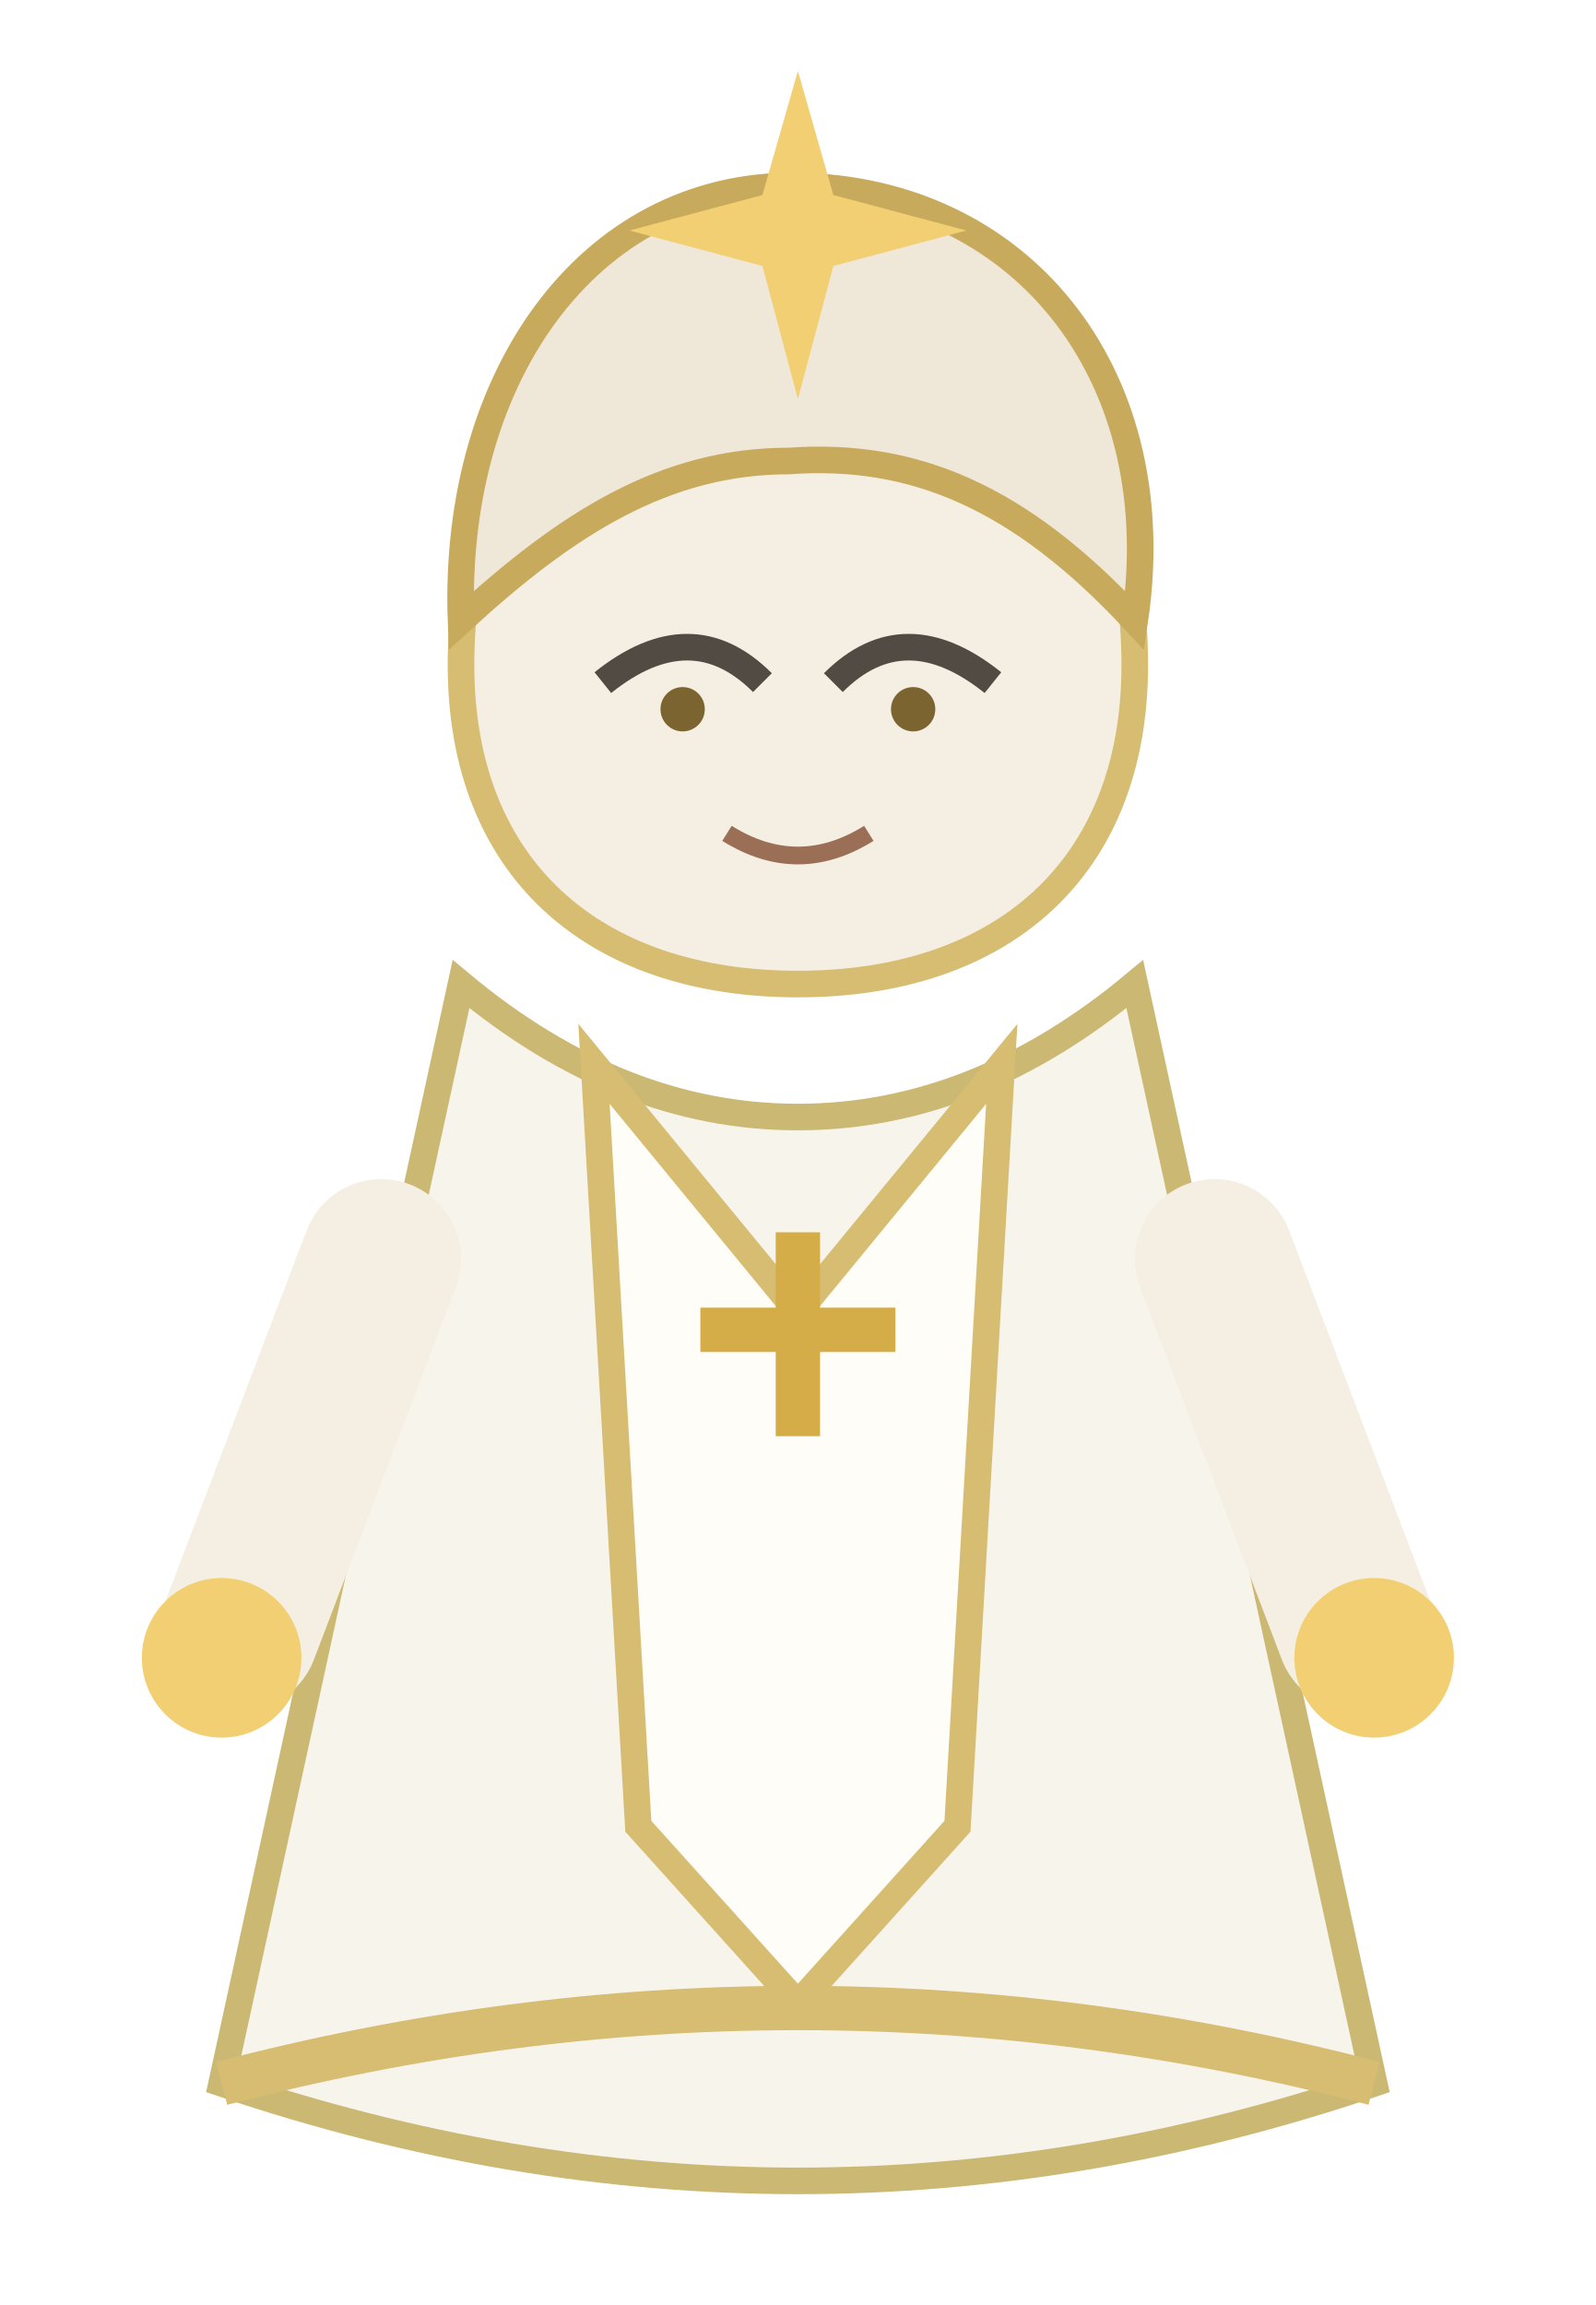
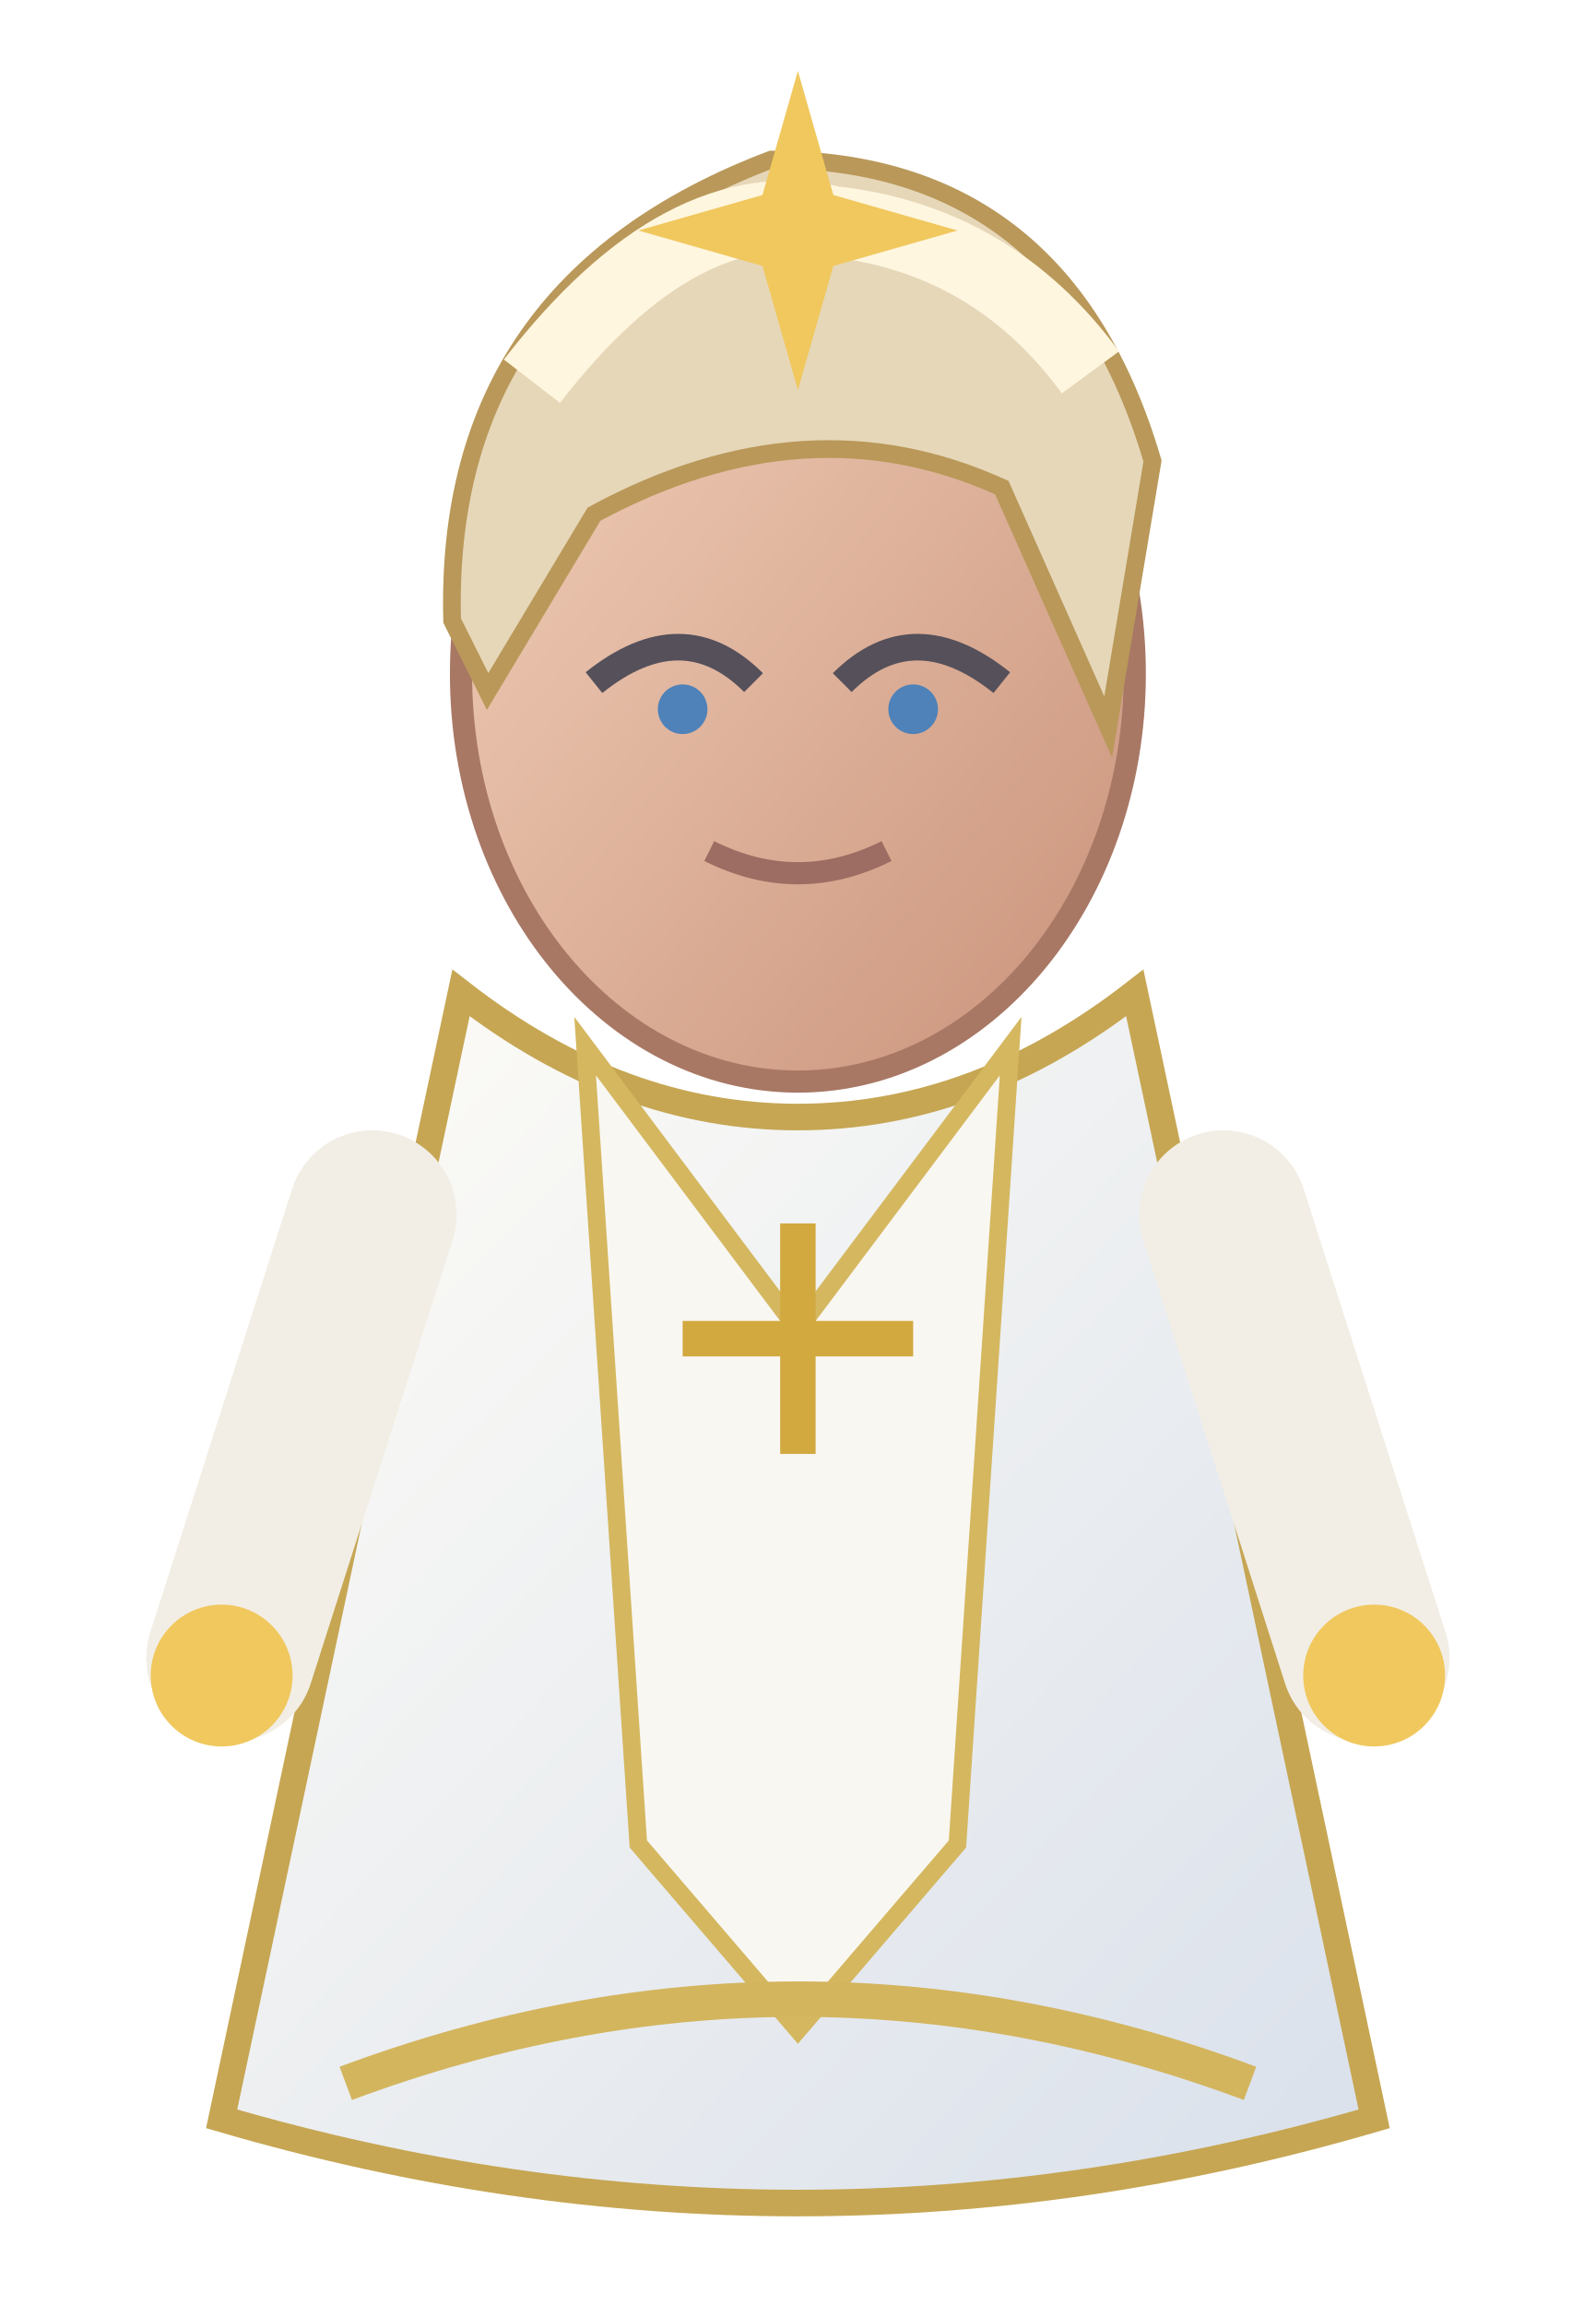
<svg xmlns="http://www.w3.org/2000/svg" width="180" height="260" viewBox="0 0 180 260">
+   <defs>
+     <linearGradient id="skin" x1="0" y1="0" x2="1" y2="1">
+       <stop offset="0" stop-color="#f3d2bc" />
+       <stop offset="1" stop-color="#c99179" />
+     </linearGradient>
+     <linearGradient id="coat" x1="0" y1="0" x2="0.9" y2="1">
+       <stop offset="0" stop-color="#252833" />
+       <stop offset="1" stop-color="#0c0d12" />
+     </linearGradient>
+     <linearGradient id="white" x1="0" y1="0" x2="1" y2="1">
+       <stop offset="0" stop-color="#fffdf7" />
+       <stop offset="1" stop-color="#d9e0eb" />
+     </linearGradient>
+     <linearGradient id="purple" x1="0" y1="0" x2="1" y2="1">
+       <stop offset="0" stop-color="#332044" />
+       <stop offset="1" stop-color="#100d19" />
+     </linearGradient>
+     <linearGradient id="red" x1="0" y1="0" x2="1" y2="1">
+       <stop offset="0" stop-color="#3a1b24" />
+       <stop offset="1" stop-color="#111116" />
+     </linearGradient>
+   </defs>
  <rect width="180" height="260" fill="none" />
-   <path d="M90 34 C66 34 52 51 52 75 C52 98 67 111 90 111 C113 111 128 98 128 75 C128 51 114 34 90 34Z" fill="#f4efe2" stroke="#d7bd72" stroke-width="3" />
-   <path d="M52 70 C51 42 67 20 91 21 C116 22 132 43 128 70 C115 56 103 51 89 52 C75 52 64 59 52 70Z" fill="#efe7d7" stroke="#c8aa5c" stroke-width="3" />
-   <path d="M68 77 Q78 69 86 77 M94 77 Q102 69 112 77" fill="none" stroke="#514b43" stroke-width="3" />
-   <circle cx="77" cy="80" r="2.5" fill="#7c6430" />
-   <circle cx="103" cy="80" r="2.5" fill="#7c6430" />
-   <path d="M82 94 Q90 99 98 94" fill="none" stroke="#9a6f55" stroke-width="2" />
-   <path d="M90 8 L94 22 L109 26 L94 30 L90 45 L86 30 L71 26 L86 22Z" fill="#f2cf72" />
-   <path d="M52 111 L25 235 Q90 257 155 235 L128 111 Q110 126 90 126 Q70 126 52 111Z" fill="#f7f4ec" stroke="#cbb873" stroke-width="3" />
-   <path d="M25 235 Q90 218 155 235" fill="none" stroke="#d7bd72" stroke-width="5" />
-   <path d="M67 120 L90 148 L113 120 L108 206 L90 226 L72 206Z" fill="#fffdf7" stroke="#d7bd72" stroke-width="3" />
-   <path d="M79 150 H101 M90 139 V162" stroke="#d4ad48" stroke-width="5" />
-   <path d="M43 142 L27 184 M137 142 L153 184" stroke="#f4efe2" stroke-width="18" stroke-linecap="round" />
-   <circle cx="25" cy="187" r="9" fill="#f2cf72" />
-   <circle cx="155" cy="187" r="9" fill="#f2cf72" />
+   <ellipse cx="90" cy="76" rx="38" ry="46" fill="url(#skin)" stroke="#a87865" stroke-width="2.5" />
+   <path d="M51 70Q50 32 87 18Q120 18 130 52L125 82L113 55Q91 45 67 58L55 78Z" fill="#e6d7b9" stroke="#b99859" stroke-width="2" />
+   <path d="M60 43Q77 21 94 25Q112 27 123 42" fill="none" stroke="#fff6df" stroke-width="8" />
+   <path d="M67 77Q77 69 85 77M95 77Q103 69 113 77" fill="none" stroke="#55505a" stroke-width="3" />
+   <circle cx="77" cy="80" r="2.8" fill="#4e82b9" />
+   <circle cx="103" cy="80" r="2.8" fill="#4e82b9" />
+   <path d="M80 96Q90 101 100 96" fill="none" stroke="#9d6c62" stroke-width="2.5" />
+   <path d="M90 8L94 22L108 26L94 30L90 44L86 30L72 26L86 22Z" fill="#f0c85e" />
+   <path d="M52 112L25 239Q90 258 155 239L128 112Q110 126 90 126Q70 126 52 112Z" fill="url(#white)" stroke="#c6a653" stroke-width="3" />
+   <path d="M66 118L90 150L114 118L108 208L90 229L72 208Z" fill="#f9f7f1" stroke="#d4b75f" stroke-width="2" />
+   <path d="M90 138V164M77 151H103" stroke="#d2a93f" stroke-width="4" />
+   <path d="M42 137L26 187M138 137L154 187" stroke="#f2eee5" stroke-width="19" stroke-linecap="round" />
+   <circle cx="25" cy="189" r="8" fill="#f0c85e" />
+   <circle cx="155" cy="189" r="8" fill="#f0c85e" />
+   <path d="M39 235Q90 216 141 235" fill="none" stroke="#d3b55e" stroke-width="4" />
</svg>
